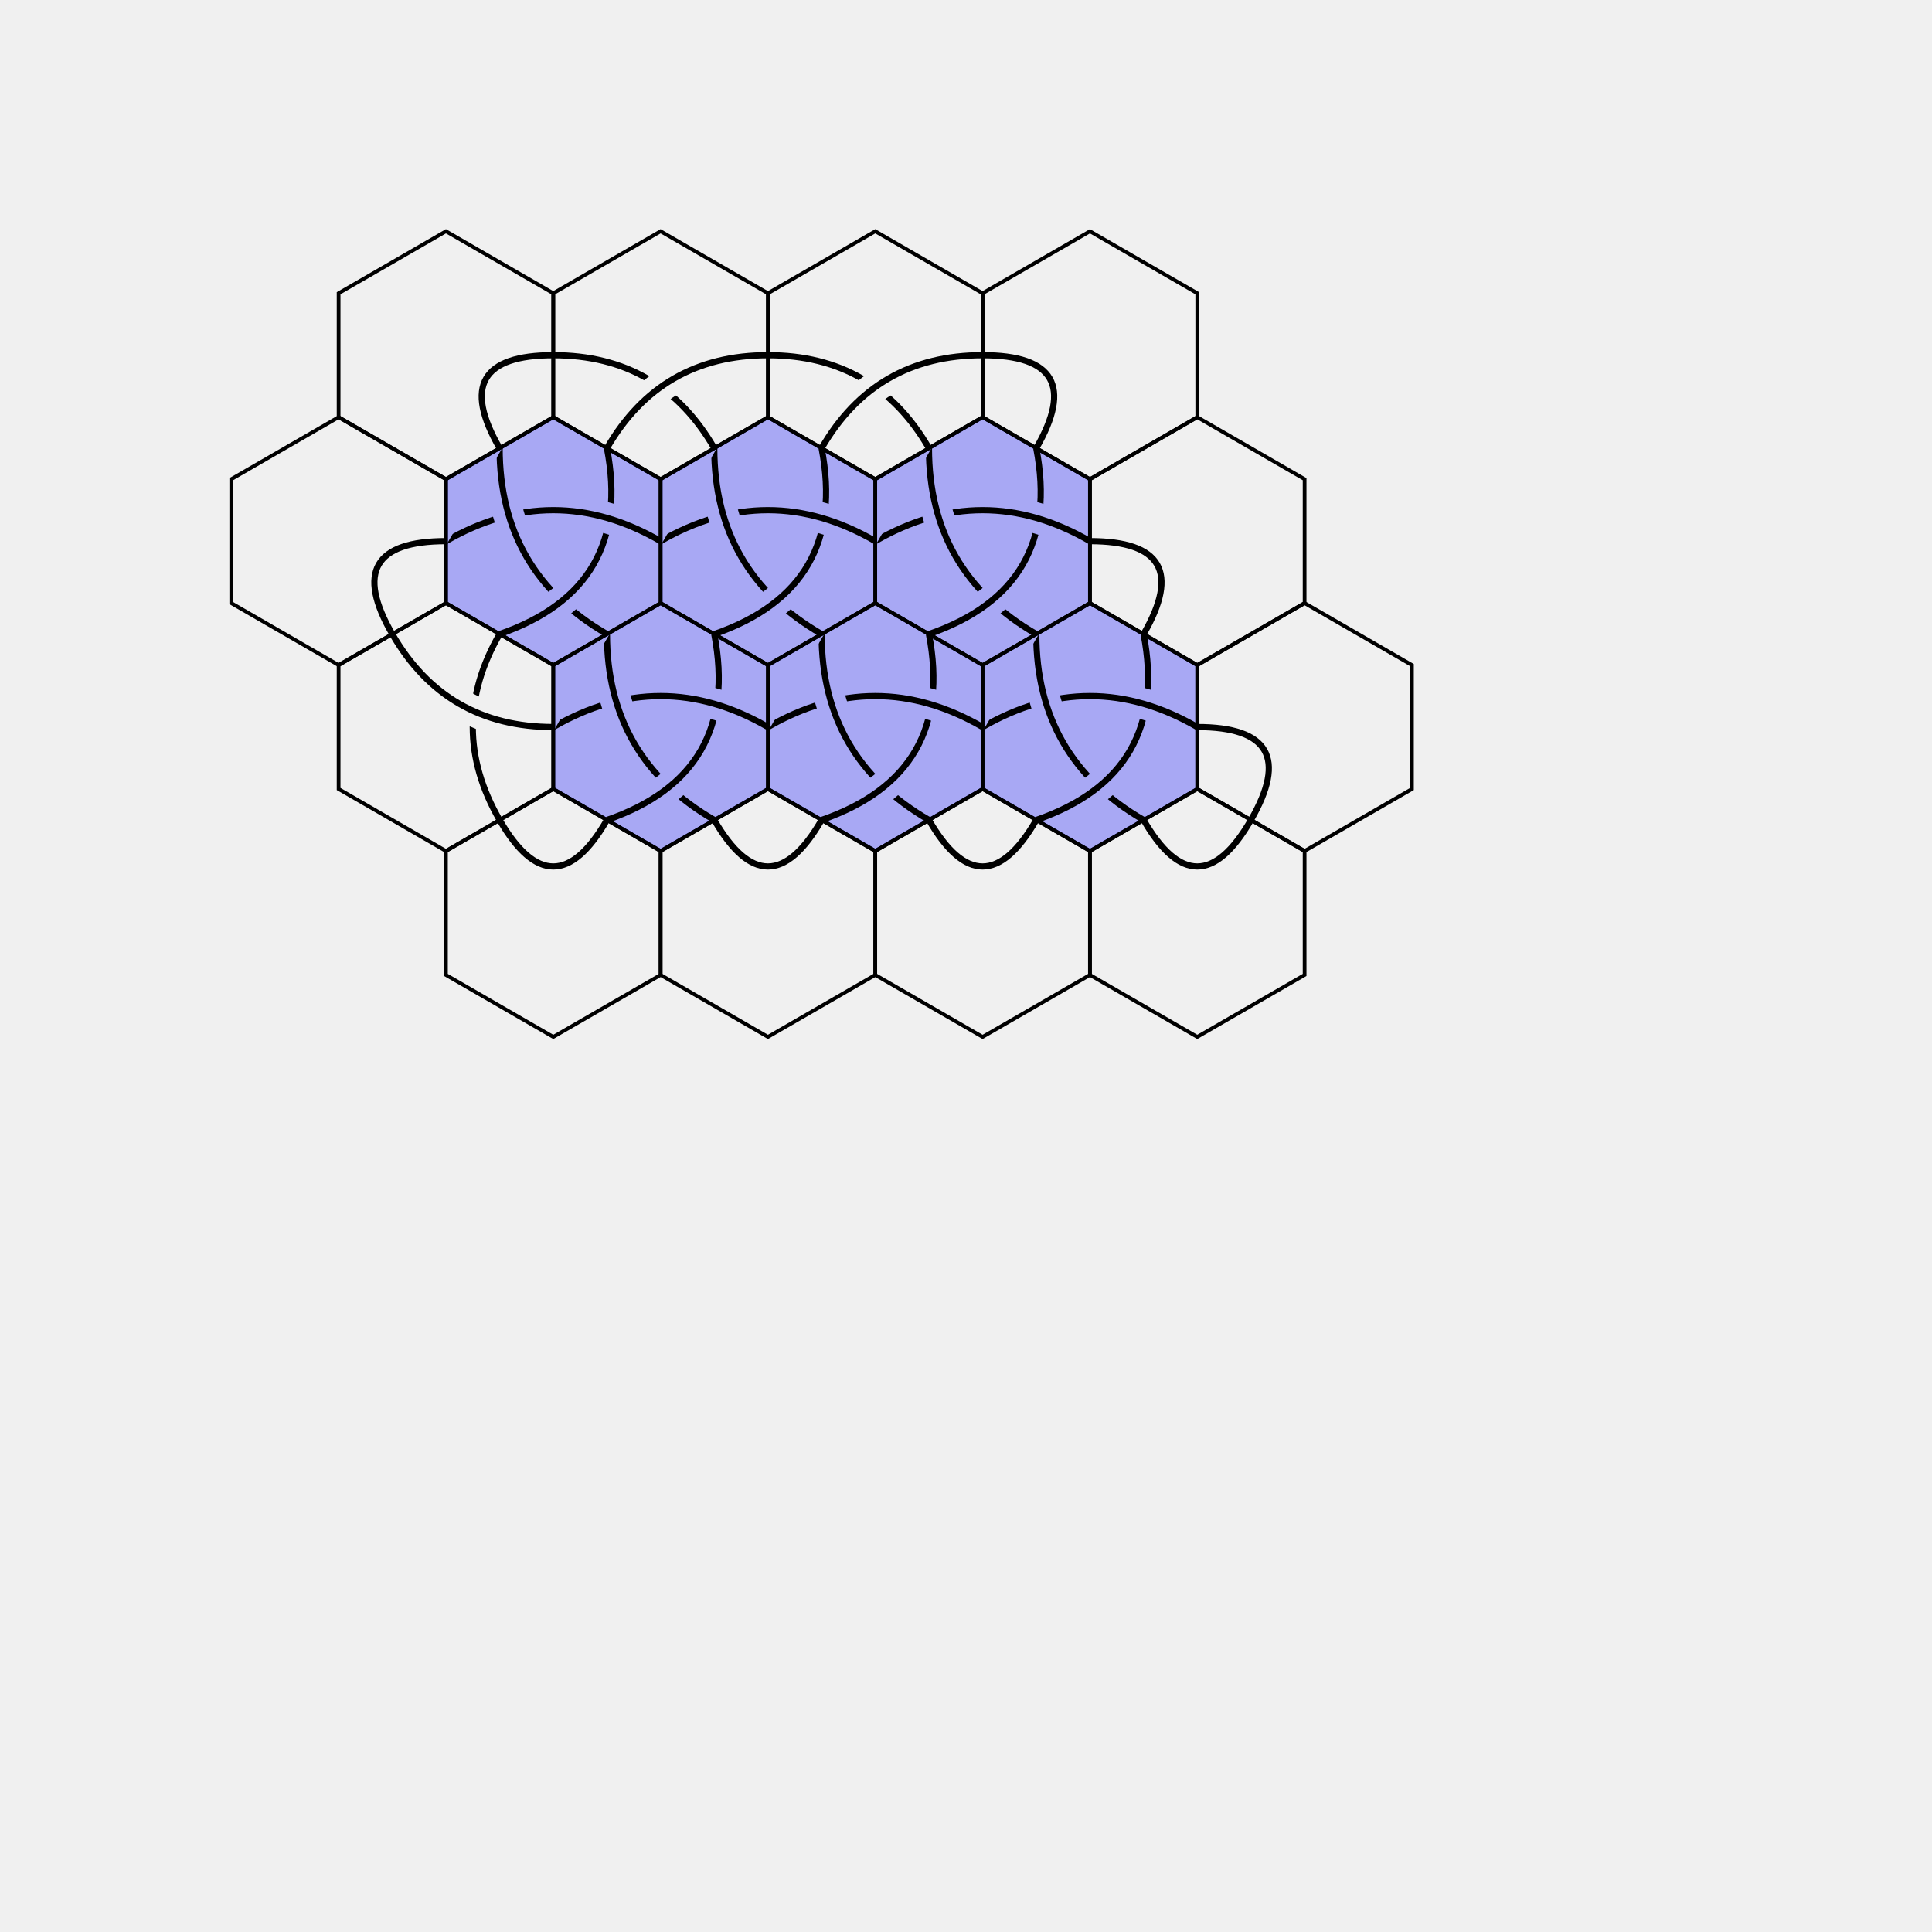
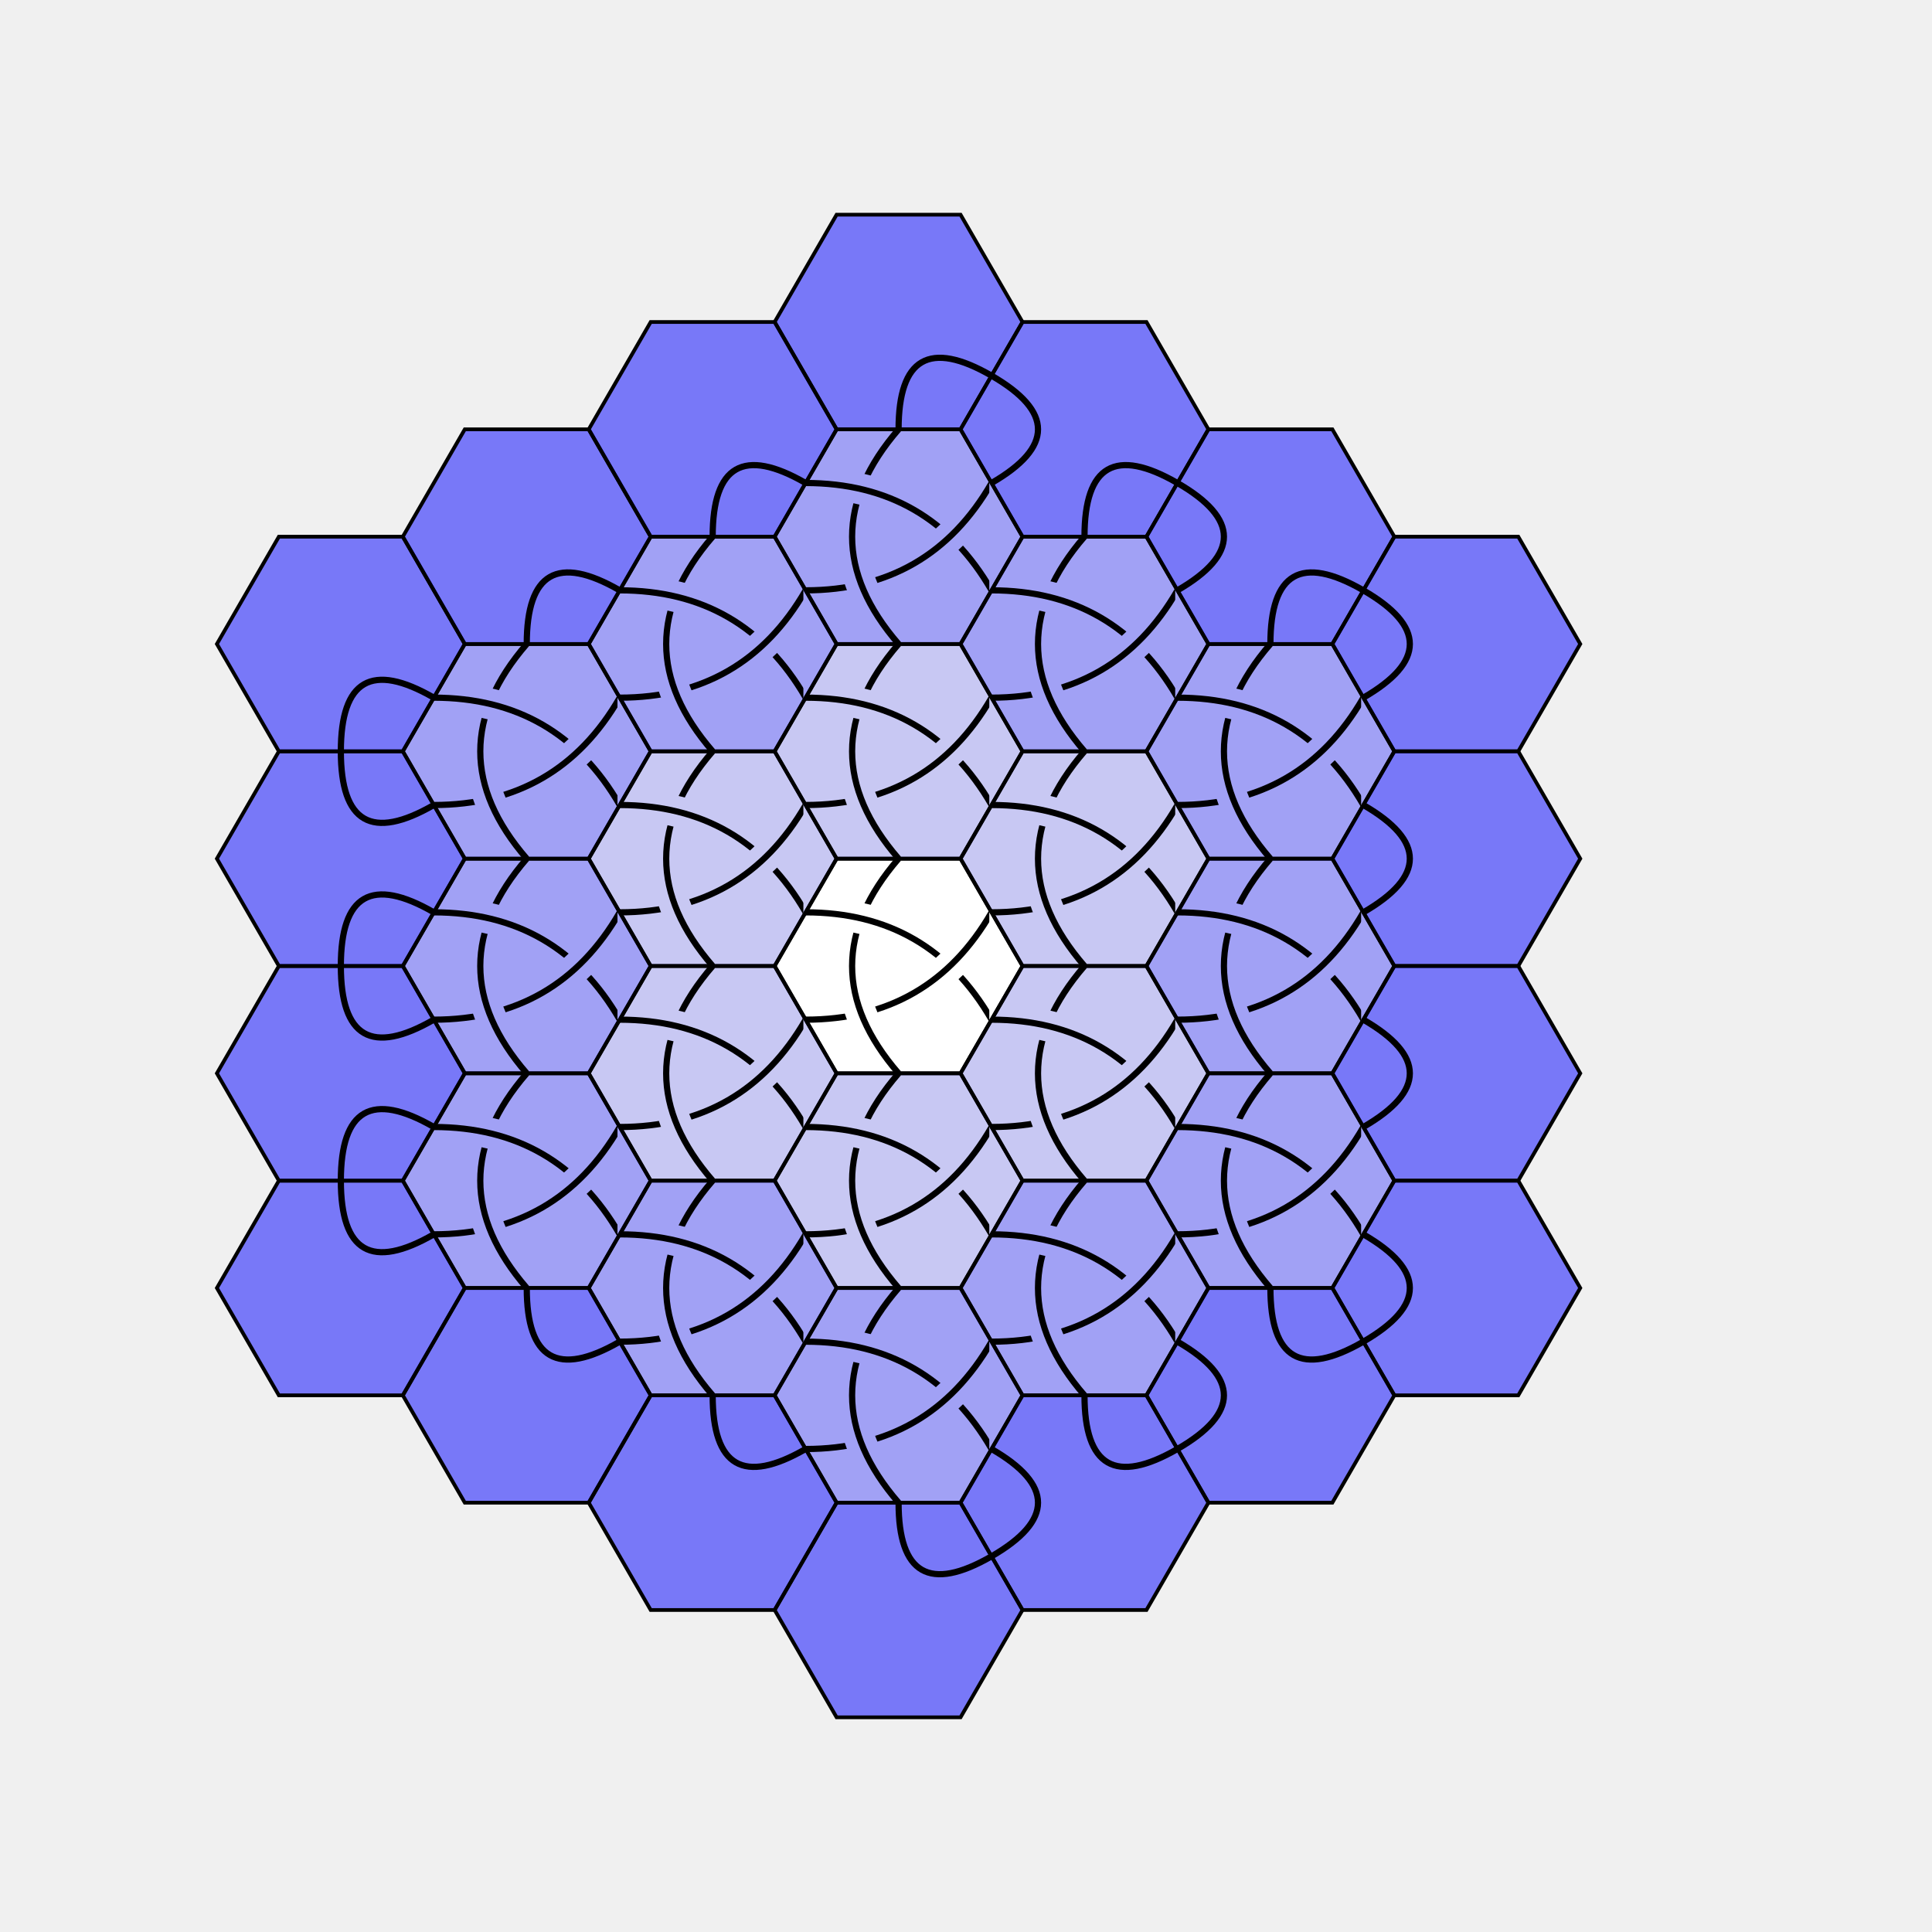
<svg xmlns="http://www.w3.org/2000/svg" xmlns:xlink="http://www.w3.org/1999/xlink" width="800" height="800" viewBox="0 0 15588 15588">
  <defs>
    <polygon id="hextile" stroke="black" stroke-width="30" points="500,0 1500,0 2000,866 1500,1732 500,1732 0,866" />
    <mask id="m-c-arc-0" maskUnits="userSpaceOnUse">
      <rect height="2000" width="1732" fill="white" />
      <path d="M1750 433 Q1000 866, 1750 1299" stroke="black" fill="none" stroke-width="250" />
    </mask>
    <mask id="m-c-arc-1" maskUnits="userSpaceOnUse">
      <rect height="2000" width="1732" fill="white" />
      <path d="M1750 1299 Q1000 866, 1000 1732" stroke="black" fill="none" stroke-width="250" />
    </mask>
    <mask id="m-c-arc-2" maskUnits="userSpaceOnUse">
      <rect height="2000" width="1732" fill="white" />
      <path d="M1000 1732 Q1000 866, 250 1299" stroke="black" fill="none" stroke-width="250" />
    </mask>
    <mask id="m-c-arc-3" maskUnits="userSpaceOnUse">
      <rect height="2000" width="1732" fill="white" />
      <path d="M250 1299 Q1000 866, 250 433" stroke="black" fill="none" stroke-width="250" />
    </mask>
    <mask id="m-c-arc-4" maskUnits="userSpaceOnUse">
      <rect height="2000" width="1732" fill="white" />
      <path d="M250 433 Q1000 866, 1000 0" stroke="black" fill="none" stroke-width="250" />
    </mask>
    <mask id="m-c-arc-5" maskUnits="userSpaceOnUse">
      <rect height="2000" width="1732" fill="white" />
      <path d="M1000 0 Q1000 866, 1750 433" stroke="black" fill="none" stroke-width="250" />
    </mask>
    <mask id="m-cat-arc-0" maskUnits="userSpaceOnUse">
      <rect height="2000" width="1732" fill="white" />
      <path d="M1750 433 Q1000 866, 1000 1732" stroke="black" fill="none" stroke-width="250" />
    </mask>
    <mask id="m-cat-arc-1" maskUnits="userSpaceOnUse">
      <rect height="2000" width="1732" fill="white" />
      <path d="M1750 1299 Q1000 866, 250 1299" stroke="black" fill="none" stroke-width="250" />
    </mask>
    <mask id="m-cat-arc-2" maskUnits="userSpaceOnUse">
      <rect height="2000" width="1732" fill="white" />
      <path d="M1000 1732 Q1000 866, 250 433" stroke="black" fill="none" stroke-width="250" />
    </mask>
    <mask id="m-cat-arc-3" maskUnits="userSpaceOnUse">
      <rect height="2000" width="1732" fill="white" />
      <path d="M250 1299 Q1000 866, 1000 0" stroke="black" fill="none" stroke-width="250" />
    </mask>
    <mask id="m-cat-arc-4" maskUnits="userSpaceOnUse">
      <rect height="2000" width="1732" fill="white" />
      <path d="M250 433 Q1000 866, 1750 433" stroke="black" fill="none" stroke-width="250" />
    </mask>
    <mask id="m-cat-arc-5" maskUnits="userSpaceOnUse">
      <rect height="2000" width="1732" fill="white" />
      <path d="M1000 0 Q1000 866, 1750 1299" stroke="black" fill="none" stroke-width="250" />
    </mask>
    <mask id="m-straight-arc-0" maskUnits="userSpaceOnUse">
      <rect height="2000" width="1732" fill="white" />
      <path d="M1000 0 L1000 1732" stroke="black" fill="none" stroke-width="250" />
    </mask>
    <mask id="m-straight-arc-1" maskUnits="userSpaceOnUse">
      <rect height="2000" width="1732" fill="white" />
      <path d="M1750 433 L250 1299" stroke="black" fill="none" stroke-width="250" />
    </mask>
    <mask id="m-straight-arc-2" maskUnits="userSpaceOnUse">
      <rect height="2000" width="1732" fill="white" />
      <path d="M1750 1299 L250 433" stroke="black" fill="none" stroke-width="250" />
    </mask>
    <mask id="m-straight-arc-3" maskUnits="userSpaceOnUse">
      <rect height="2000" width="1732" fill="white" />
      <path d="M1000 1732 L1000 0" stroke="black" fill="none" stroke-width="250" />
    </mask>
    <mask id="m-straight-arc-4" maskUnits="userSpaceOnUse">
      <rect height="2000" width="1732" fill="white" />
      <path d="M250 1299 L1750 433" stroke="black" fill="none" stroke-width="250" />
    </mask>
    <mask id="m-straight-arc-5" maskUnits="userSpaceOnUse">
      <rect height="2000" width="1732" fill="white" />
      <path d="M250 433 L1750 1299" stroke="black" fill="none" stroke-width="250" />
    </mask>
    <mask id="m-triple-arc-0" maskUnits="userSpaceOnUse">
      <rect height="2000" width="1732" fill="white" />
      <path d="M1000 0 Q250 866, 1000 1732" stroke="black" fill="none" stroke-width="250" />
    </mask>
    <mask id="m-triple-arc-1" maskUnits="userSpaceOnUse">
      <rect height="2000" width="1732" fill="white" />
      <path d="M1750 433 Q750 433, 250 1299" stroke="black" fill="none" stroke-width="250" />
    </mask>
    <mask id="m-triple-arc-2" maskUnits="userSpaceOnUse">
      <rect height="2000" width="1732" fill="white" />
      <path d="M1750 1299 Q1250 433, 250 433" stroke="black" fill="none" stroke-width="250" />
    </mask>
    <mask id="m-triple-arc-3" maskUnits="userSpaceOnUse">
      <rect height="2000" width="1732" fill="white" />
      <path d="M1000 1732 Q1750 866, 1000 0" stroke="black" fill="none" stroke-width="250" />
    </mask>
    <mask id="m-triple-arc-4" maskUnits="userSpaceOnUse">
      <rect height="2000" width="1732" fill="white" />
      <path d="M250 1299 Q1250 1299, 1750 433" stroke="black" fill="none" stroke-width="250" />
    </mask>
    <mask id="m-triple-arc-5" maskUnits="userSpaceOnUse">
      <rect height="2000" width="1732" fill="white" />
      <path d="M250 433 Q750 1299, 1750 1299" stroke="black" fill="none" stroke-width="250" />
    </mask>
    <mask id="m-double-cat-arc" maskUnits="userSpaceOnUse">
      <rect height="2000" width="1732" fill="white" />
      <path d="M1750 433 Q1000 866, 1000 1732" stroke="black" fill="none" stroke-width="250" />
      <path d="M250 1299 Q1000 866, 1000 0" stroke="black" fill="none" stroke-width="250" />
    </mask>
    <mask id="m-double-triple-arc" maskUnits="userSpaceOnUse">
      <rect height="2000" width="1732" fill="white" />
      <path d="M1000 0 Q250 866, 1000 1732" stroke="black" fill="none" stroke-width="250" />
      <path d="M250 1299 Q1250 1299, 1750 433" stroke="black" fill="none" stroke-width="250" />
    </mask>
  </defs>
-   <use xlink:href="#hextile" transform="translate(2598, 2000) rotate(30, 1000, 866)" fill="none" fill-opacity="1.00" />
-   <use xlink:href="#hextile" transform="translate(3464, 6500) rotate(30, 1000, 866)" fill="none" fill-opacity="1.00" />
-   <use xlink:href="#hextile" transform="translate(4330, 2000) rotate(30, 1000, 866)" fill="none" fill-opacity="1.00" />
-   <use xlink:href="#hextile" transform="translate(5196, 6500) rotate(30, 1000, 866)" fill="none" fill-opacity="1.00" />
-   <use xlink:href="#hextile" transform="translate(6062, 2000) rotate(30, 1000, 866)" fill="none" fill-opacity="1.00" />
-   <use xlink:href="#hextile" transform="translate(6928, 6500) rotate(30, 1000, 866)" fill="none" fill-opacity="1.00" />
-   <use xlink:href="#hextile" transform="translate(7794, 2000) rotate(30, 1000, 866)" fill="none" fill-opacity="1.00" />
-   <use xlink:href="#hextile" transform="translate(8660, 6500) rotate(30, 1000, 866)" fill="none" fill-opacity="1.00" />
-   <use xlink:href="#hextile" transform="translate(1732, 3500) rotate(30, 1000, 866)" fill="none" fill-opacity="1.00" />
-   <use xlink:href="#hextile" transform="translate(3464, 3500) rotate(30, 1000, 866)" fill="blue" fill-opacity="0.30" />
-   <use xlink:href="#hextile" transform="translate(5196, 3500) rotate(30, 1000, 866)" fill="blue" fill-opacity="0.30" />
-   <use xlink:href="#hextile" transform="translate(6928, 3500) rotate(30, 1000, 866)" fill="blue" fill-opacity="0.30" />
-   <use xlink:href="#hextile" transform="translate(8660, 3500) rotate(30, 1000, 866)" fill="none" fill-opacity="1.00" />
-   <use xlink:href="#hextile" transform="translate(2598, 5000) rotate(30, 1000, 866)" fill="none" fill-opacity="1.00" />
-   <use xlink:href="#hextile" transform="translate(4330, 5000) rotate(30, 1000, 866)" fill="blue" fill-opacity="0.30" />
-   <use xlink:href="#hextile" transform="translate(6062, 5000) rotate(30, 1000, 866)" fill="blue" fill-opacity="0.30" />
-   <use xlink:href="#hextile" transform="translate(7794, 5000) rotate(30, 1000, 866)" fill="blue" fill-opacity="0.30" />
-   <use xlink:href="#hextile" transform="translate(9526, 5000) rotate(30, 1000, 866)" fill="none" fill-opacity="1.00" />
-   <g transform="translate(3464, 3500) rotate(210, 1000, 866)">
-     <path d="M1000 0 Q250 866, 1000 1732" stroke="black" stroke-width="50" fill="none" mask="url(#m-triple-arc-4)" />
-     <path d="M1750 1299 Q1250 433, 250 433" stroke="black" stroke-width="50" fill="none" mask="url(#m-triple-arc-0)" />
-     <path d="M250 1299 Q1250 1299, 1750 433" stroke="black" stroke-width="50" fill="none" mask="url(#m-triple-arc-2)" />
-   </g>
-   <g transform="translate(5196, 3500) rotate(210, 1000, 866)">
-     <path d="M1000 0 Q250 866, 1000 1732" stroke="black" stroke-width="50" fill="none" mask="url(#m-triple-arc-4)" />
-     <path d="M1750 1299 Q1250 433, 250 433" stroke="black" stroke-width="50" fill="none" mask="url(#m-triple-arc-0)" />
-     <path d="M250 1299 Q1250 1299, 1750 433" stroke="black" stroke-width="50" fill="none" mask="url(#m-triple-arc-2)" />
-   </g>
-   <g transform="translate(6928, 3500) rotate(210, 1000, 866)">
-     <path d="M1000 0 Q250 866, 1000 1732" stroke="black" stroke-width="50" fill="none" mask="url(#m-triple-arc-4)" />
-     <path d="M1750 1299 Q1250 433, 250 433" stroke="black" stroke-width="50" fill="none" mask="url(#m-triple-arc-0)" />
-     <path d="M250 1299 Q1250 1299, 1750 433" stroke="black" stroke-width="50" fill="none" mask="url(#m-triple-arc-2)" />
-   </g>
-   <g transform="translate(4330, 5000) rotate(210, 1000, 866)">
-     <path d="M1000 0 Q250 866, 1000 1732" stroke="black" stroke-width="50" fill="none" mask="url(#m-triple-arc-4)" />
-     <path d="M1750 1299 Q1250 433, 250 433" stroke="black" stroke-width="50" fill="none" mask="url(#m-triple-arc-0)" />
-     <path d="M250 1299 Q1250 1299, 1750 433" stroke="black" stroke-width="50" fill="none" mask="url(#m-triple-arc-2)" />
-   </g>
-   <g transform="translate(6062, 5000) rotate(210, 1000, 866)">
-     <path d="M1000 0 Q250 866, 1000 1732" stroke="black" stroke-width="50" fill="none" mask="url(#m-triple-arc-4)" />
-     <path d="M1750 1299 Q1250 433, 250 433" stroke="black" stroke-width="50" fill="none" mask="url(#m-triple-arc-0)" />
-     <path d="M250 1299 Q1250 1299, 1750 433" stroke="black" stroke-width="50" fill="none" mask="url(#m-triple-arc-2)" />
-   </g>
-   <g transform="translate(7794, 5000) rotate(210, 1000, 866)">
-     <path d="M1000 0 Q250 866, 1000 1732" stroke="black" stroke-width="50" fill="none" mask="url(#m-triple-arc-4)" />
-     <path d="M1750 1299 Q1250 433, 250 433" stroke="black" stroke-width="50" fill="none" mask="url(#m-triple-arc-0)" />
-     <path d="M250 1299 Q1250 1299, 1750 433" stroke="black" stroke-width="50" fill="none" mask="url(#m-triple-arc-2)" />
-   </g>
-   <g transform="translate(4330, 2000) rotate(330, 1000, 866)">
-     <path d="M1750 1299 Q1000 866, 250 1299" stroke="black" stroke-width="50" fill="none" />
-     <path d="M1000 1732 Q1000 866, 250 433" stroke="black" stroke-width="50" fill="none" mask="url(#m-cat-arc-1)" />
-   </g>
-   <g transform="translate(6062, 2000) rotate(330, 1000, 866)">
-     <path d="M1750 1299 Q1000 866, 250 1299" stroke="black" stroke-width="50" fill="none" />
-     <path d="M1000 1732 Q1000 866, 250 433" stroke="black" stroke-width="50" fill="none" mask="url(#m-cat-arc-1)" />
-   </g>
-   <g transform="translate(3464, 6500) rotate(270, 1000, 866)">
-     <path d="M1750 433 Q1000 866, 1750 1299" stroke="black" stroke-width="50" fill="none" />
-   </g>
-   <g transform="translate(5196, 6500) rotate(270, 1000, 866)">
-     <path d="M1750 433 Q1000 866, 1750 1299" stroke="black" stroke-width="50" fill="none" />
-   </g>
-   <g transform="translate(6928, 6500) rotate(270, 1000, 866)">
-     <path d="M1750 433 Q1000 866, 1750 1299" stroke="black" stroke-width="50" fill="none" />
-   </g>
-   <g transform="translate(8660, 6500) rotate(270, 1000, 866)">
-     <path d="M1750 433 Q1000 866, 1750 1299" stroke="black" stroke-width="50" fill="none" />
-   </g>
-   <g transform="translate(7794, 2000) rotate(150, 1000, 866)">
-     <path d="M1750 433 Q1000 866, 1750 1299" stroke="black" stroke-width="50" fill="none" />
-   </g>
-   <g transform="translate(8660, 3500) rotate(150, 1000, 866)">
-     <path d="M1750 433 Q1000 866, 1750 1299" stroke="black" stroke-width="50" fill="none" />
-   </g>
-   <g transform="translate(9526, 5000) rotate(150, 1000, 866)">
-     <path d="M1750 433 Q1000 866, 1750 1299" stroke="black" stroke-width="50" fill="none" />
-   </g>
-   <g transform="translate(2598, 5000) rotate(210, 1000, 866)">
-     <path d="M1750 1299 Q1000 866, 250 1299" stroke="black" stroke-width="50" fill="none" />
-     <path d="M1000 1732 Q1000 866, 250 433" stroke="black" stroke-width="50" fill="none" mask="url(#m-cat-arc-1)" />
-   </g>
-   <g transform="translate(2598, 2000) rotate(30, 1000, 866)">
-     <path d="M1750 433 Q1000 866, 1750 1299" stroke="black" stroke-width="50" fill="none" />
-   </g>
-   <g transform="translate(1732, 3500) rotate(30, 1000, 866)">
+   <use xlink:href="#hextile" x="6250" y="6928" fill="white" />
+   <g transform="translate(6250, 6928) rotate(360, 1000, 866)">
+     <path d="M1000 0 Q250 866, 1000 1732" stroke="black" stroke-width="50" fill="none" mask="url(#m-triple-arc-2)" />
+     <path d="M1750 1299 Q1250 433, 250 433" stroke="black" stroke-width="50" fill="none" mask="url(#m-triple-arc-4)" />
+     <path d="M250 1299 Q1250 1299, 1750 433" stroke="black" stroke-width="50" fill="none" mask="url(#m-triple-arc-0)" />
+   </g>
+   <use xlink:href="#hextile" stroke="black" stroke-width="30" stroke-color="black" fill="blue" fill-opacity="0.17" transform="translate(6250, 5196)" />
+   <g transform="translate(6250, 5196) rotate(360, 1000, 866)">
+     <path d="M1000 0 Q250 866, 1000 1732" stroke="black" stroke-width="50" fill="none" mask="url(#m-triple-arc-2)" />
+     <path d="M1750 1299 Q1250 433, 250 433" stroke="black" stroke-width="50" fill="none" mask="url(#m-triple-arc-4)" />
+     <path d="M250 1299 Q1250 1299, 1750 433" stroke="black" stroke-width="50" fill="none" mask="url(#m-triple-arc-0)" />
+   </g>
+   <use xlink:href="#hextile" stroke="black" stroke-width="30" stroke-color="black" fill="blue" fill-opacity="0.17" transform="translate(7750, 6062)" />
+   <g transform="translate(7750, 6062) rotate(360, 1000, 866)">
+     <path d="M1000 0 Q250 866, 1000 1732" stroke="black" stroke-width="50" fill="none" mask="url(#m-triple-arc-2)" />
+     <path d="M1750 1299 Q1250 433, 250 433" stroke="black" stroke-width="50" fill="none" mask="url(#m-triple-arc-4)" />
+     <path d="M250 1299 Q1250 1299, 1750 433" stroke="black" stroke-width="50" fill="none" mask="url(#m-triple-arc-0)" />
+   </g>
+   <use xlink:href="#hextile" stroke="black" stroke-width="30" stroke-color="black" fill="blue" fill-opacity="0.17" transform="translate(7750, 7794)" />
+   <g transform="translate(7750, 7794) rotate(360, 1000, 866)">
+     <path d="M1000 0 Q250 866, 1000 1732" stroke="black" stroke-width="50" fill="none" mask="url(#m-triple-arc-2)" />
+     <path d="M1750 1299 Q1250 433, 250 433" stroke="black" stroke-width="50" fill="none" mask="url(#m-triple-arc-4)" />
+     <path d="M250 1299 Q1250 1299, 1750 433" stroke="black" stroke-width="50" fill="none" mask="url(#m-triple-arc-0)" />
+   </g>
+   <use xlink:href="#hextile" stroke="black" stroke-width="30" stroke-color="black" fill="blue" fill-opacity="0.17" transform="translate(6250, 8660)" />
+   <g transform="translate(6250, 8660) rotate(360, 1000, 866)">
+     <path d="M1000 0 Q250 866, 1000 1732" stroke="black" stroke-width="50" fill="none" mask="url(#m-triple-arc-2)" />
+     <path d="M1750 1299 Q1250 433, 250 433" stroke="black" stroke-width="50" fill="none" mask="url(#m-triple-arc-4)" />
+     <path d="M250 1299 Q1250 1299, 1750 433" stroke="black" stroke-width="50" fill="none" mask="url(#m-triple-arc-0)" />
+   </g>
+   <use xlink:href="#hextile" stroke="black" stroke-width="30" stroke-color="black" fill="blue" fill-opacity="0.17" transform="translate(4750, 7794)" />
+   <g transform="translate(4750, 7794) rotate(360, 1000, 866)">
+     <path d="M1000 0 Q250 866, 1000 1732" stroke="black" stroke-width="50" fill="none" mask="url(#m-triple-arc-2)" />
+     <path d="M1750 1299 Q1250 433, 250 433" stroke="black" stroke-width="50" fill="none" mask="url(#m-triple-arc-4)" />
+     <path d="M250 1299 Q1250 1299, 1750 433" stroke="black" stroke-width="50" fill="none" mask="url(#m-triple-arc-0)" />
+   </g>
+   <use xlink:href="#hextile" stroke="black" stroke-width="30" stroke-color="black" fill="blue" fill-opacity="0.17" transform="translate(4750, 6062)" />
+   <g transform="translate(4750, 6062) rotate(360, 1000, 866)">
+     <path d="M1000 0 Q250 866, 1000 1732" stroke="black" stroke-width="50" fill="none" mask="url(#m-triple-arc-2)" />
+     <path d="M1750 1299 Q1250 433, 250 433" stroke="black" stroke-width="50" fill="none" mask="url(#m-triple-arc-4)" />
+     <path d="M250 1299 Q1250 1299, 1750 433" stroke="black" stroke-width="50" fill="none" mask="url(#m-triple-arc-0)" />
+   </g>
+   <use xlink:href="#hextile" stroke="black" stroke-width="30" stroke-color="black" fill="blue" fill-opacity="0.33" transform="translate(6250, 3464)" />
+   <g transform="translate(6250, 3464) rotate(360, 1000, 866)">
+     <path d="M1000 0 Q250 866, 1000 1732" stroke="black" stroke-width="50" fill="none" mask="url(#m-triple-arc-2)" />
+     <path d="M1750 1299 Q1250 433, 250 433" stroke="black" stroke-width="50" fill="none" mask="url(#m-triple-arc-4)" />
+     <path d="M250 1299 Q1250 1299, 1750 433" stroke="black" stroke-width="50" fill="none" mask="url(#m-triple-arc-0)" />
+   </g>
+   <use xlink:href="#hextile" stroke="black" stroke-width="30" stroke-color="black" fill="blue" fill-opacity="0.33" transform="translate(7750, 4330)" />
+   <g transform="translate(7750, 4330) rotate(360, 1000, 866)">
+     <path d="M1000 0 Q250 866, 1000 1732" stroke="black" stroke-width="50" fill="none" mask="url(#m-triple-arc-2)" />
+     <path d="M1750 1299 Q1250 433, 250 433" stroke="black" stroke-width="50" fill="none" mask="url(#m-triple-arc-4)" />
+     <path d="M250 1299 Q1250 1299, 1750 433" stroke="black" stroke-width="50" fill="none" mask="url(#m-triple-arc-0)" />
+   </g>
+   <use xlink:href="#hextile" stroke="black" stroke-width="30" stroke-color="black" fill="blue" fill-opacity="0.33" transform="translate(9250, 5196)" />
+   <g transform="translate(9250, 5196) rotate(360, 1000, 866)">
+     <path d="M1000 0 Q250 866, 1000 1732" stroke="black" stroke-width="50" fill="none" mask="url(#m-triple-arc-2)" />
+     <path d="M1750 1299 Q1250 433, 250 433" stroke="black" stroke-width="50" fill="none" mask="url(#m-triple-arc-4)" />
+     <path d="M250 1299 Q1250 1299, 1750 433" stroke="black" stroke-width="50" fill="none" mask="url(#m-triple-arc-0)" />
+   </g>
+   <use xlink:href="#hextile" stroke="black" stroke-width="30" stroke-color="black" fill="blue" fill-opacity="0.33" transform="translate(9250, 6928)" />
+   <g transform="translate(9250, 6928) rotate(360, 1000, 866)">
+     <path d="M1000 0 Q250 866, 1000 1732" stroke="black" stroke-width="50" fill="none" mask="url(#m-triple-arc-2)" />
+     <path d="M1750 1299 Q1250 433, 250 433" stroke="black" stroke-width="50" fill="none" mask="url(#m-triple-arc-4)" />
+     <path d="M250 1299 Q1250 1299, 1750 433" stroke="black" stroke-width="50" fill="none" mask="url(#m-triple-arc-0)" />
+   </g>
+   <use xlink:href="#hextile" stroke="black" stroke-width="30" stroke-color="black" fill="blue" fill-opacity="0.33" transform="translate(9250, 8660)" />
+   <g transform="translate(9250, 8660) rotate(360, 1000, 866)">
+     <path d="M1000 0 Q250 866, 1000 1732" stroke="black" stroke-width="50" fill="none" mask="url(#m-triple-arc-2)" />
+     <path d="M1750 1299 Q1250 433, 250 433" stroke="black" stroke-width="50" fill="none" mask="url(#m-triple-arc-4)" />
+     <path d="M250 1299 Q1250 1299, 1750 433" stroke="black" stroke-width="50" fill="none" mask="url(#m-triple-arc-0)" />
+   </g>
+   <use xlink:href="#hextile" stroke="black" stroke-width="30" stroke-color="black" fill="blue" fill-opacity="0.33" transform="translate(7750, 9526)" />
+   <g transform="translate(7750, 9526) rotate(360, 1000, 866)">
+     <path d="M1000 0 Q250 866, 1000 1732" stroke="black" stroke-width="50" fill="none" mask="url(#m-triple-arc-2)" />
+     <path d="M1750 1299 Q1250 433, 250 433" stroke="black" stroke-width="50" fill="none" mask="url(#m-triple-arc-4)" />
+     <path d="M250 1299 Q1250 1299, 1750 433" stroke="black" stroke-width="50" fill="none" mask="url(#m-triple-arc-0)" />
+   </g>
+   <use xlink:href="#hextile" stroke="black" stroke-width="30" stroke-color="black" fill="blue" fill-opacity="0.33" transform="translate(6250, 10392)" />
+   <g transform="translate(6250, 10392) rotate(360, 1000, 866)">
+     <path d="M1000 0 Q250 866, 1000 1732" stroke="black" stroke-width="50" fill="none" mask="url(#m-triple-arc-2)" />
+     <path d="M1750 1299 Q1250 433, 250 433" stroke="black" stroke-width="50" fill="none" mask="url(#m-triple-arc-4)" />
+     <path d="M250 1299 Q1250 1299, 1750 433" stroke="black" stroke-width="50" fill="none" mask="url(#m-triple-arc-0)" />
+   </g>
+   <use xlink:href="#hextile" stroke="black" stroke-width="30" stroke-color="black" fill="blue" fill-opacity="0.33" transform="translate(4750, 9526)" />
+   <g transform="translate(4750, 9526) rotate(360, 1000, 866)">
+     <path d="M1000 0 Q250 866, 1000 1732" stroke="black" stroke-width="50" fill="none" mask="url(#m-triple-arc-2)" />
+     <path d="M1750 1299 Q1250 433, 250 433" stroke="black" stroke-width="50" fill="none" mask="url(#m-triple-arc-4)" />
+     <path d="M250 1299 Q1250 1299, 1750 433" stroke="black" stroke-width="50" fill="none" mask="url(#m-triple-arc-0)" />
+   </g>
+   <use xlink:href="#hextile" stroke="black" stroke-width="30" stroke-color="black" fill="blue" fill-opacity="0.33" transform="translate(3250, 8660)" />
+   <g transform="translate(3250, 8660) rotate(360, 1000, 866)">
+     <path d="M1000 0 Q250 866, 1000 1732" stroke="black" stroke-width="50" fill="none" mask="url(#m-triple-arc-2)" />
+     <path d="M1750 1299 Q1250 433, 250 433" stroke="black" stroke-width="50" fill="none" mask="url(#m-triple-arc-4)" />
+     <path d="M250 1299 Q1250 1299, 1750 433" stroke="black" stroke-width="50" fill="none" mask="url(#m-triple-arc-0)" />
+   </g>
+   <use xlink:href="#hextile" stroke="black" stroke-width="30" stroke-color="black" fill="blue" fill-opacity="0.33" transform="translate(3250, 6928)" />
+   <g transform="translate(3250, 6928) rotate(360, 1000, 866)">
+     <path d="M1000 0 Q250 866, 1000 1732" stroke="black" stroke-width="50" fill="none" mask="url(#m-triple-arc-2)" />
+     <path d="M1750 1299 Q1250 433, 250 433" stroke="black" stroke-width="50" fill="none" mask="url(#m-triple-arc-4)" />
+     <path d="M250 1299 Q1250 1299, 1750 433" stroke="black" stroke-width="50" fill="none" mask="url(#m-triple-arc-0)" />
+   </g>
+   <use xlink:href="#hextile" stroke="black" stroke-width="30" stroke-color="black" fill="blue" fill-opacity="0.33" transform="translate(3250, 5196)" />
+   <g transform="translate(3250, 5196) rotate(360, 1000, 866)">
+     <path d="M1000 0 Q250 866, 1000 1732" stroke="black" stroke-width="50" fill="none" mask="url(#m-triple-arc-2)" />
+     <path d="M1750 1299 Q1250 433, 250 433" stroke="black" stroke-width="50" fill="none" mask="url(#m-triple-arc-4)" />
+     <path d="M250 1299 Q1250 1299, 1750 433" stroke="black" stroke-width="50" fill="none" mask="url(#m-triple-arc-0)" />
+   </g>
+   <use xlink:href="#hextile" stroke="black" stroke-width="30" stroke-color="black" fill="blue" fill-opacity="0.33" transform="translate(4750, 4330)" />
+   <g transform="translate(4750, 4330) rotate(360, 1000, 866)">
+     <path d="M1000 0 Q250 866, 1000 1732" stroke="black" stroke-width="50" fill="none" mask="url(#m-triple-arc-2)" />
+     <path d="M1750 1299 Q1250 433, 250 433" stroke="black" stroke-width="50" fill="none" mask="url(#m-triple-arc-4)" />
+     <path d="M250 1299 Q1250 1299, 1750 433" stroke="black" stroke-width="50" fill="none" mask="url(#m-triple-arc-0)" />
+   </g>
+   <use xlink:href="#hextile" stroke="black" stroke-width="30" stroke-color="black" fill="blue" fill-opacity="0.50" transform="translate(6250, 1732)" />
+   <g transform="translate(6250, 1732) rotate(60, 1000, 866)">
+     <path d="M1750 433 Q1000 866, 1750 1299" stroke="black" stroke-width="50" fill="none" />
+   </g>
+   <use xlink:href="#hextile" stroke="black" stroke-width="30" stroke-color="black" fill="blue" fill-opacity="0.50" transform="translate(7750, 2598)" />
+   <g transform="translate(7750, 2598) rotate(60, 1000, 866)">
+     <path d="M1750 433 Q1000 866, 1750 1299" stroke="black" stroke-width="50" fill="none" />
+     <path d="M1000 1732 Q1000 866, 250 1299" stroke="black" stroke-width="50" fill="none" />
+   </g>
+   <use xlink:href="#hextile" stroke="black" stroke-width="30" stroke-color="black" fill="blue" fill-opacity="0.50" transform="translate(9250, 3464)" />
+   <g transform="translate(9250, 3464) rotate(60, 1000, 866)">
+     <path d="M1750 433 Q1000 866, 1750 1299" stroke="black" stroke-width="50" fill="none" />
+     <path d="M1000 1732 Q1000 866, 250 1299" stroke="black" stroke-width="50" fill="none" />
+   </g>
+   <use xlink:href="#hextile" stroke="black" stroke-width="30" stroke-color="black" fill="blue" fill-opacity="0.50" transform="translate(10750, 4330)" />
+   <g transform="translate(10750, 4330) rotate(180, 1000, 866)">
+     <path d="M1750 433 Q1000 866, 1750 1299" stroke="black" stroke-width="50" fill="none" />
+   </g>
+   <use xlink:href="#hextile" stroke="black" stroke-width="30" stroke-color="black" fill="blue" fill-opacity="0.50" transform="translate(10750, 6062)" />
+   <g transform="translate(10750, 6062) rotate(180, 1000, 866)">
+     <path d="M1750 433 Q1000 866, 1750 1299" stroke="black" stroke-width="50" fill="none" />
+   </g>
+   <use xlink:href="#hextile" stroke="black" stroke-width="30" stroke-color="black" fill="blue" fill-opacity="0.50" transform="translate(10750, 7794)" />
+   <g transform="translate(10750, 7794) rotate(180, 1000, 866)">
+     <path d="M1750 433 Q1000 866, 1750 1299" stroke="black" stroke-width="50" fill="none" />
+   </g>
+   <use xlink:href="#hextile" stroke="black" stroke-width="30" stroke-color="black" fill="blue" fill-opacity="0.50" transform="translate(10750, 9526)" />
+   <g transform="translate(10750, 9526) rotate(180, 1000, 866)">
+     <path d="M1750 433 Q1000 866, 1750 1299" stroke="black" stroke-width="50" fill="none" />
+   </g>
+   <use xlink:href="#hextile" stroke="black" stroke-width="30" stroke-color="black" fill="blue" fill-opacity="0.50" transform="translate(9250, 10392)" />
+   <g transform="translate(9250, 10392) rotate(180, 1000, 866)">
+     <path d="M1750 433 Q1000 866, 1750 1299" stroke="black" stroke-width="50" fill="none" />
+     <path d="M1000 1732 Q1000 866, 250 1299" stroke="black" stroke-width="50" fill="none" />
+   </g>
+   <use xlink:href="#hextile" stroke="black" stroke-width="30" stroke-color="black" fill="blue" fill-opacity="0.50" transform="translate(7750, 11258)" />
+   <g transform="translate(7750, 11258) rotate(180, 1000, 866)">
+     <path d="M1750 433 Q1000 866, 1750 1299" stroke="black" stroke-width="50" fill="none" />
+     <path d="M1000 1732 Q1000 866, 250 1299" stroke="black" stroke-width="50" fill="none" />
+   </g>
+   <use xlink:href="#hextile" stroke="black" stroke-width="30" stroke-color="black" fill="blue" fill-opacity="0.50" transform="translate(6250, 12124)" />
+   <g transform="translate(6250, 12124) rotate(300, 1000, 866)">
+     <path d="M1750 433 Q1000 866, 1750 1299" stroke="black" stroke-width="50" fill="none" />
+   </g>
+   <use xlink:href="#hextile" stroke="black" stroke-width="30" stroke-color="black" fill="blue" fill-opacity="0.50" transform="translate(4750, 11258)" />
+   <g transform="translate(4750, 11258) rotate(300, 1000, 866)">
+     <path d="M1750 433 Q1000 866, 1750 1299" stroke="black" stroke-width="50" fill="none" />
+   </g>
+   <use xlink:href="#hextile" stroke="black" stroke-width="30" stroke-color="black" fill="blue" fill-opacity="0.50" transform="translate(3250, 10392)" />
+   <g transform="translate(3250, 10392) rotate(300, 1000, 866)">
+     <path d="M1750 433 Q1000 866, 1750 1299" stroke="black" stroke-width="50" fill="none" />
+   </g>
+   <use xlink:href="#hextile" stroke="black" stroke-width="30" stroke-color="black" fill="blue" fill-opacity="0.50" transform="translate(1750, 9526)" />
+   <g transform="translate(1750, 9526) rotate(300, 1000, 866)">
+     <path d="M1750 433 Q1000 866, 1750 1299" stroke="black" stroke-width="50" fill="none" />
+   </g>
+   <use xlink:href="#hextile" stroke="black" stroke-width="30" stroke-color="black" fill="blue" fill-opacity="0.50" transform="translate(1750, 7794)" />
+   <g transform="translate(1750, 7794) rotate(300, 1000, 866)">
+     <path d="M1750 433 Q1000 866, 1750 1299" stroke="black" stroke-width="50" fill="none" />
+     <path d="M1000 1732 Q1000 866, 250 1299" stroke="black" stroke-width="50" fill="none" />
+   </g>
+   <use xlink:href="#hextile" stroke="black" stroke-width="30" stroke-color="black" fill="blue" fill-opacity="0.50" transform="translate(1750, 6062)" />
+   <g transform="translate(1750, 6062) rotate(300, 1000, 866)">
+     <path d="M1750 433 Q1000 866, 1750 1299" stroke="black" stroke-width="50" fill="none" />
+     <path d="M1000 1732 Q1000 866, 250 1299" stroke="black" stroke-width="50" fill="none" />
+   </g>
+   <use xlink:href="#hextile" stroke="black" stroke-width="30" stroke-color="black" fill="blue" fill-opacity="0.50" transform="translate(1750, 4330)" />
+   <g transform="translate(1750, 4330) rotate(420, 1000, 866)">
+     <path d="M1750 433 Q1000 866, 1750 1299" stroke="black" stroke-width="50" fill="none" />
+   </g>
+   <use xlink:href="#hextile" stroke="black" stroke-width="30" stroke-color="black" fill="blue" fill-opacity="0.50" transform="translate(3250, 3464)" />
+   <g transform="translate(3250, 3464) rotate(420, 1000, 866)">
+     <path d="M1750 433 Q1000 866, 1750 1299" stroke="black" stroke-width="50" fill="none" />
+   </g>
+   <use xlink:href="#hextile" stroke="black" stroke-width="30" stroke-color="black" fill="blue" fill-opacity="0.50" transform="translate(4750, 2598)" />
+   <g transform="translate(4750, 2598) rotate(420, 1000, 866)">
    <path d="M1750 433 Q1000 866, 1750 1299" stroke="black" stroke-width="50" fill="none" />
  </g>
</svg>
